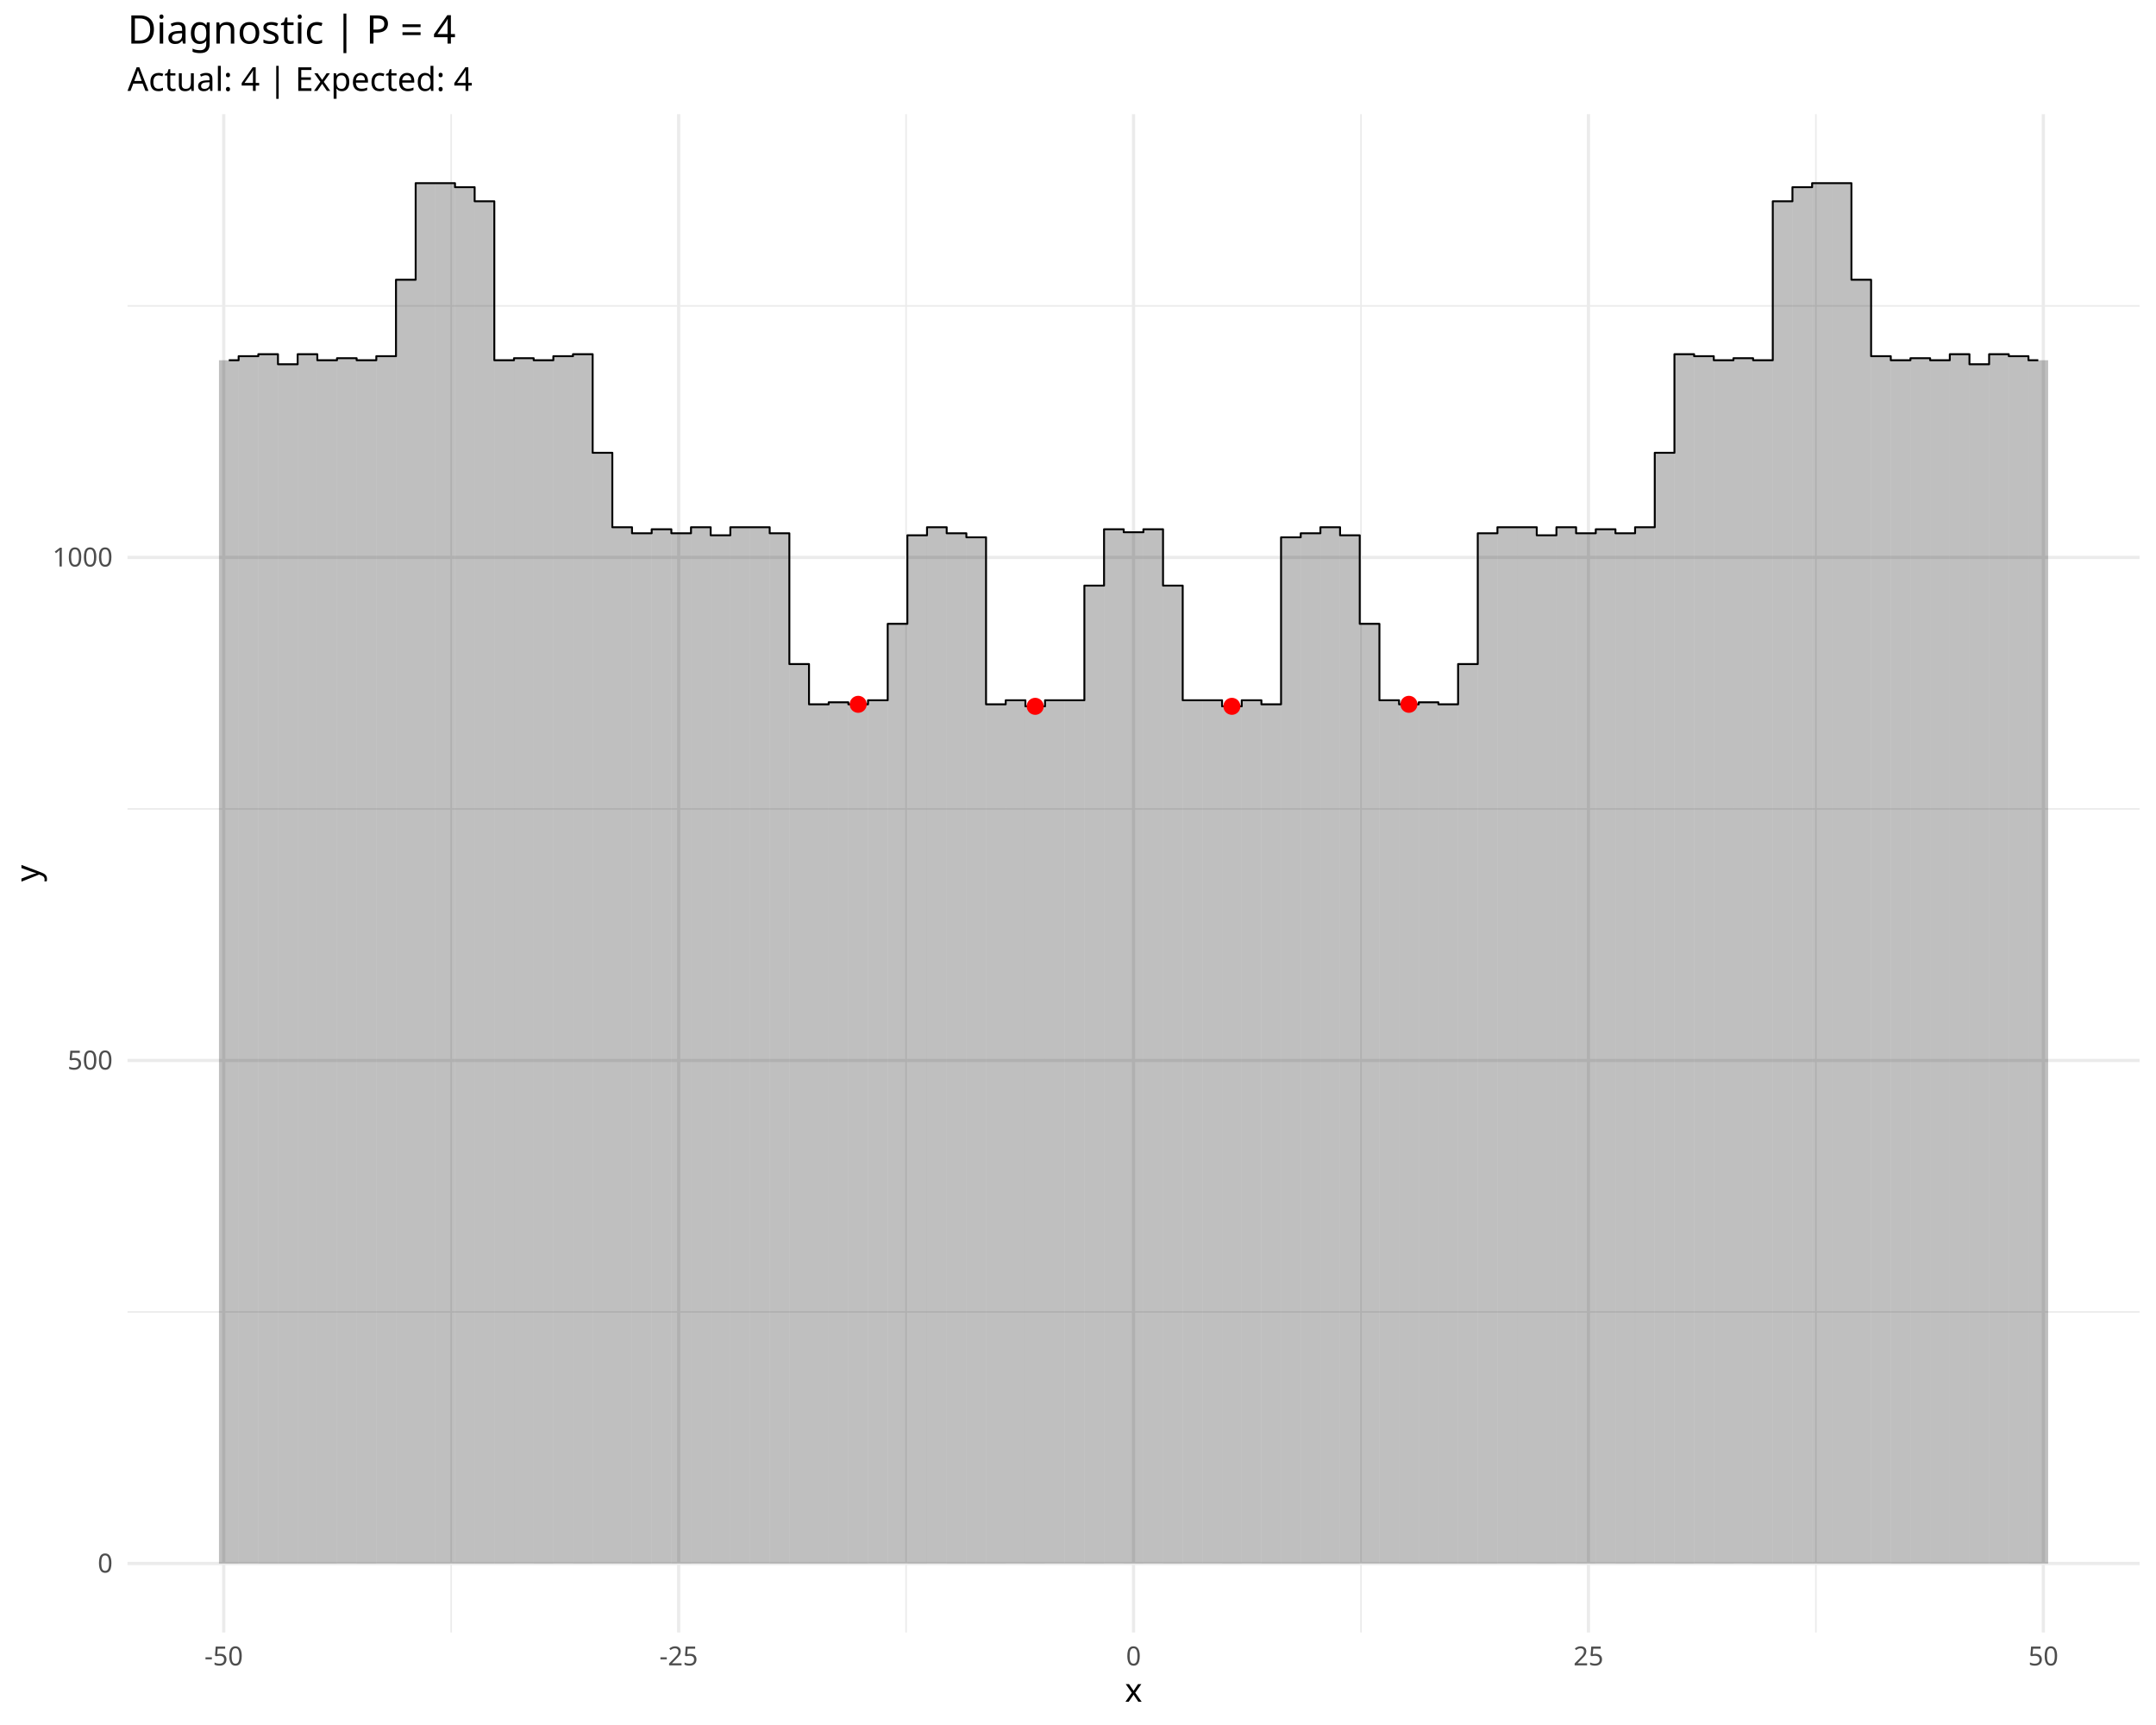
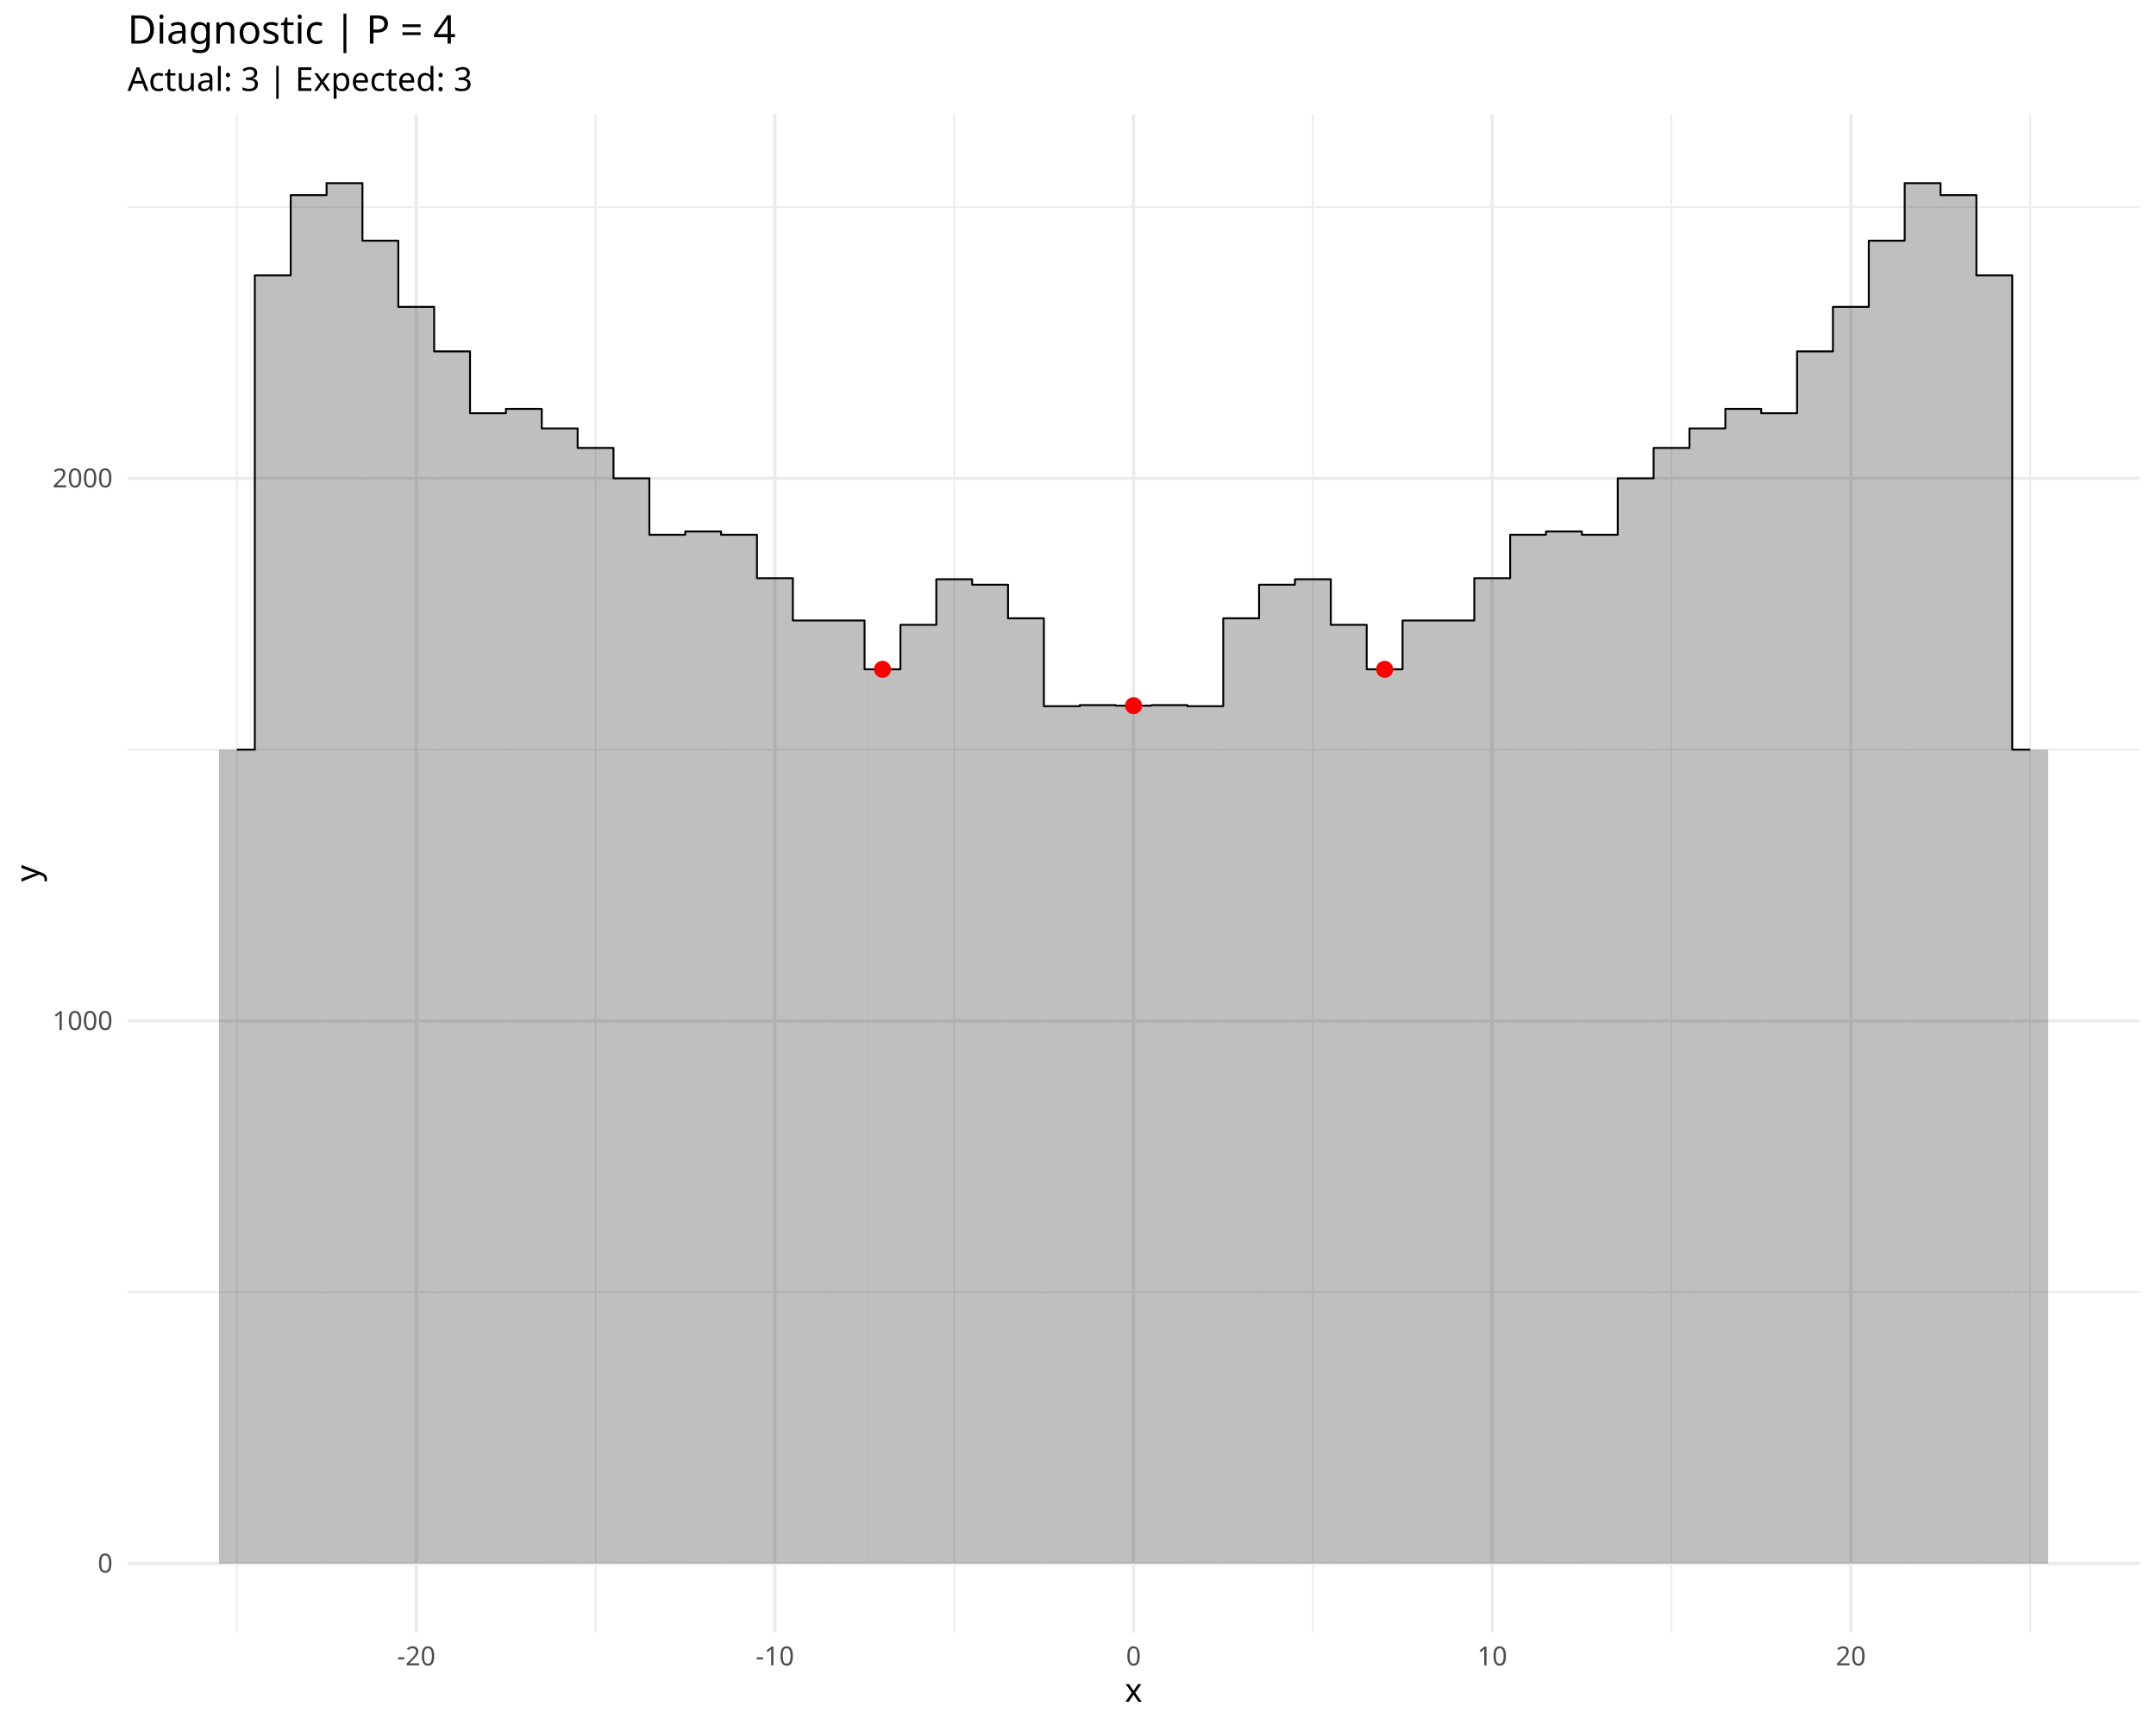
<svg xmlns="http://www.w3.org/2000/svg" class="svglite" data-engine-version="2.0" width="720.00pt" height="576.00pt" viewBox="0 0 720.00 576.00">
  <defs>
    <style type="text/css">
    .svglite line, .svglite polyline, .svglite polygon, .svglite path, .svglite rect, .svglite circle {
      fill: none;
      stroke: #000000;
      stroke-linecap: round;
      stroke-linejoin: round;
      stroke-miterlimit: 10.00;
    }
  </style>
  </defs>
  <rect width="100%" height="100%" style="stroke: none; fill: #FFFFFF;" />
  <defs>
    <clipPath id="cpMC4wMHw3MjAuMDB8MC4wMHw1NzYuMDA=">
      <rect x="0.00" y="0.00" width="720.00" height="576.00" />
    </clipPath>
  </defs>
  <g clip-path="url(#cpMC4wMHw3MjAuMDB8MC4wMHw1NzYuMDA=)">
    <rect x="0.00" y="0.00" width="720.00" height="576.00" style="stroke-width: 1.07; stroke: none; fill: #FFFFFF;" />
  </g>
  <defs>
    <clipPath id="cpNDIuNTh8NzE0LjUyfDM4LjEyfDU0NS4xMQ==">
      <rect x="42.58" y="38.12" width="671.94" height="507.00" />
    </clipPath>
  </defs>
  <g clip-path="url(#cpNDIuNTh8NzE0LjUyfDM4LjEyfDU0NS4xMQ==)">
-     <polyline points="42.58,438.08 714.52,438.08 " style="stroke-width: 0.53; stroke: #EBEBEB; stroke-linecap: butt;" />
-     <polyline points="42.58,270.11 714.52,270.11 " style="stroke-width: 0.53; stroke: #EBEBEB; stroke-linecap: butt;" />
-     <polyline points="42.58,102.15 714.52,102.15 " style="stroke-width: 0.53; stroke: #EBEBEB; stroke-linecap: butt;" />
-     <polyline points="150.68,545.11 150.68,38.12 " style="stroke-width: 0.53; stroke: #EBEBEB; stroke-linecap: butt;" />
-     <polyline points="302.59,545.11 302.59,38.12 " style="stroke-width: 0.53; stroke: #EBEBEB; stroke-linecap: butt;" />
-     <polyline points="454.51,545.11 454.51,38.12 " style="stroke-width: 0.53; stroke: #EBEBEB; stroke-linecap: butt;" />
-     <polyline points="606.42,545.11 606.42,38.12 " style="stroke-width: 0.53; stroke: #EBEBEB; stroke-linecap: butt;" />
+     <polyline points="42.58,431.48 714.52,431.48 " style="stroke-width: 0.53; stroke: #EBEBEB; stroke-linecap: butt;" />
+     <polyline points="42.58,250.31 714.52,250.31 " style="stroke-width: 0.53; stroke: #EBEBEB; stroke-linecap: butt;" />
+     <polyline points="42.58,69.13 714.52,69.13 " style="stroke-width: 0.53; stroke: #EBEBEB; stroke-linecap: butt;" />
+     <polyline points="79.11,545.11 79.11,38.12 " style="stroke-width: 0.53; stroke: #EBEBEB; stroke-linecap: butt;" />
+     <polyline points="198.89,545.11 198.89,38.12 " style="stroke-width: 0.53; stroke: #EBEBEB; stroke-linecap: butt;" />
+     <polyline points="318.66,545.11 318.66,38.12 " style="stroke-width: 0.53; stroke: #EBEBEB; stroke-linecap: butt;" />
+     <polyline points="438.44,545.11 438.44,38.12 " style="stroke-width: 0.53; stroke: #EBEBEB; stroke-linecap: butt;" />
+     <polyline points="558.21,545.11 558.21,38.12 " style="stroke-width: 0.53; stroke: #EBEBEB; stroke-linecap: butt;" />
+     <polyline points="677.99,545.11 677.99,38.12 " style="stroke-width: 0.53; stroke: #EBEBEB; stroke-linecap: butt;" />
    <polyline points="42.58,522.07 714.52,522.07 " style="stroke-width: 1.07; stroke: #EBEBEB; stroke-linecap: butt;" />
-     <polyline points="42.58,354.10 714.52,354.10 " style="stroke-width: 1.07; stroke: #EBEBEB; stroke-linecap: butt;" />
-     <polyline points="42.58,186.13 714.52,186.13 " style="stroke-width: 1.07; stroke: #EBEBEB; stroke-linecap: butt;" />
-     <polyline points="74.72,545.11 74.72,38.12 " style="stroke-width: 1.07; stroke: #EBEBEB; stroke-linecap: butt;" />
-     <polyline points="226.64,545.11 226.64,38.12 " style="stroke-width: 1.07; stroke: #EBEBEB; stroke-linecap: butt;" />
+     <polyline points="42.58,340.89 714.52,340.89 " style="stroke-width: 1.07; stroke: #EBEBEB; stroke-linecap: butt;" />
+     <polyline points="42.58,159.72 714.52,159.72 " style="stroke-width: 1.07; stroke: #EBEBEB; stroke-linecap: butt;" />
+     <polyline points="139.00,545.11 139.00,38.12 " style="stroke-width: 1.07; stroke: #EBEBEB; stroke-linecap: butt;" />
+     <polyline points="258.78,545.11 258.78,38.12 " style="stroke-width: 1.07; stroke: #EBEBEB; stroke-linecap: butt;" />
    <polyline points="378.55,545.11 378.55,38.12 " style="stroke-width: 1.07; stroke: #EBEBEB; stroke-linecap: butt;" />
-     <polyline points="530.47,545.11 530.47,38.12 " style="stroke-width: 1.07; stroke: #EBEBEB; stroke-linecap: butt;" />
-     <polyline points="682.38,545.11 682.38,38.12 " style="stroke-width: 1.07; stroke: #EBEBEB; stroke-linecap: butt;" />
-     <rect x="73.13" y="120.29" width="6.57" height="401.78" style="stroke-width: 1.07; stroke: none; stroke-linecap: butt; stroke-linejoin: miter; fill: #000000; fill-opacity: 0.25;" />
-     <rect x="79.69" y="118.94" width="6.57" height="403.12" style="stroke-width: 1.07; stroke: none; stroke-linecap: butt; stroke-linejoin: miter; fill: #000000; fill-opacity: 0.25;" />
-     <rect x="86.26" y="118.27" width="6.57" height="403.80" style="stroke-width: 1.07; stroke: none; stroke-linecap: butt; stroke-linejoin: miter; fill: #000000; fill-opacity: 0.25;" />
-     <rect x="92.83" y="121.63" width="6.57" height="400.44" style="stroke-width: 1.07; stroke: none; stroke-linecap: butt; stroke-linejoin: miter; fill: #000000; fill-opacity: 0.25;" />
-     <rect x="99.40" y="118.27" width="6.57" height="403.80" style="stroke-width: 1.07; stroke: none; stroke-linecap: butt; stroke-linejoin: miter; fill: #000000; fill-opacity: 0.25;" />
-     <rect x="105.97" y="120.29" width="6.57" height="401.78" style="stroke-width: 1.07; stroke: none; stroke-linecap: butt; stroke-linejoin: miter; fill: #000000; fill-opacity: 0.25;" />
-     <rect x="112.54" y="119.61" width="6.57" height="402.45" style="stroke-width: 1.07; stroke: none; stroke-linecap: butt; stroke-linejoin: miter; fill: #000000; fill-opacity: 0.25;" />
-     <rect x="119.10" y="120.29" width="6.57" height="401.78" style="stroke-width: 1.07; stroke: none; stroke-linecap: butt; stroke-linejoin: miter; fill: #000000; fill-opacity: 0.25;" />
-     <rect x="125.67" y="118.94" width="6.57" height="403.12" style="stroke-width: 1.07; stroke: none; stroke-linecap: butt; stroke-linejoin: miter; fill: #000000; fill-opacity: 0.25;" />
-     <rect x="132.24" y="93.41" width="6.57" height="428.66" style="stroke-width: 1.07; stroke: none; stroke-linecap: butt; stroke-linejoin: miter; fill: #000000; fill-opacity: 0.25;" />
-     <rect x="138.81" y="61.16" width="6.57" height="460.91" style="stroke-width: 1.07; stroke: none; stroke-linecap: butt; stroke-linejoin: miter; fill: #000000; fill-opacity: 0.25;" />
-     <rect x="145.38" y="61.16" width="6.57" height="460.91" style="stroke-width: 1.07; stroke: none; stroke-linecap: butt; stroke-linejoin: miter; fill: #000000; fill-opacity: 0.25;" />
-     <rect x="151.95" y="62.51" width="6.57" height="459.56" style="stroke-width: 1.07; stroke: none; stroke-linecap: butt; stroke-linejoin: miter; fill: #000000; fill-opacity: 0.25;" />
-     <rect x="158.51" y="67.21" width="6.57" height="454.86" style="stroke-width: 1.07; stroke: none; stroke-linecap: butt; stroke-linejoin: miter; fill: #000000; fill-opacity: 0.25;" />
-     <rect x="165.08" y="120.29" width="6.57" height="401.78" style="stroke-width: 1.07; stroke: none; stroke-linecap: butt; stroke-linejoin: miter; fill: #000000; fill-opacity: 0.25;" />
-     <rect x="171.65" y="119.61" width="6.57" height="402.45" style="stroke-width: 1.07; stroke: none; stroke-linecap: butt; stroke-linejoin: miter; fill: #000000; fill-opacity: 0.25;" />
-     <rect x="178.22" y="120.29" width="6.57" height="401.78" style="stroke-width: 1.07; stroke: none; stroke-linecap: butt; stroke-linejoin: miter; fill: #000000; fill-opacity: 0.25;" />
-     <rect x="184.79" y="118.94" width="6.57" height="403.12" style="stroke-width: 1.07; stroke: none; stroke-linecap: butt; stroke-linejoin: miter; fill: #000000; fill-opacity: 0.25;" />
-     <rect x="191.35" y="118.27" width="6.57" height="403.80" style="stroke-width: 1.07; stroke: none; stroke-linecap: butt; stroke-linejoin: miter; fill: #000000; fill-opacity: 0.25;" />
-     <rect x="197.92" y="151.19" width="6.57" height="370.87" style="stroke-width: 1.07; stroke: none; stroke-linecap: butt; stroke-linejoin: miter; fill: #000000; fill-opacity: 0.25;" />
-     <rect x="204.49" y="176.05" width="6.57" height="346.01" style="stroke-width: 1.07; stroke: none; stroke-linecap: butt; stroke-linejoin: miter; fill: #000000; fill-opacity: 0.25;" />
-     <rect x="211.06" y="178.07" width="6.57" height="344.00" style="stroke-width: 1.07; stroke: none; stroke-linecap: butt; stroke-linejoin: miter; fill: #000000; fill-opacity: 0.25;" />
-     <rect x="217.63" y="176.72" width="6.57" height="345.34" style="stroke-width: 1.07; stroke: none; stroke-linecap: butt; stroke-linejoin: miter; fill: #000000; fill-opacity: 0.25;" />
-     <rect x="224.20" y="178.07" width="6.57" height="344.00" style="stroke-width: 1.07; stroke: none; stroke-linecap: butt; stroke-linejoin: miter; fill: #000000; fill-opacity: 0.25;" />
-     <rect x="230.76" y="176.05" width="6.57" height="346.01" style="stroke-width: 1.07; stroke: none; stroke-linecap: butt; stroke-linejoin: miter; fill: #000000; fill-opacity: 0.25;" />
-     <rect x="237.33" y="178.74" width="6.57" height="343.33" style="stroke-width: 1.07; stroke: none; stroke-linecap: butt; stroke-linejoin: miter; fill: #000000; fill-opacity: 0.25;" />
-     <rect x="243.90" y="176.05" width="6.57" height="346.01" style="stroke-width: 1.07; stroke: none; stroke-linecap: butt; stroke-linejoin: miter; fill: #000000; fill-opacity: 0.25;" />
-     <rect x="250.47" y="176.05" width="6.57" height="346.01" style="stroke-width: 1.07; stroke: none; stroke-linecap: butt; stroke-linejoin: miter; fill: #000000; fill-opacity: 0.25;" />
-     <rect x="257.04" y="178.07" width="6.57" height="344.00" style="stroke-width: 1.07; stroke: none; stroke-linecap: butt; stroke-linejoin: miter; fill: #000000; fill-opacity: 0.25;" />
-     <rect x="263.61" y="221.74" width="6.57" height="300.33" style="stroke-width: 1.07; stroke: none; stroke-linecap: butt; stroke-linejoin: miter; fill: #000000; fill-opacity: 0.25;" />
-     <rect x="270.17" y="235.18" width="6.57" height="286.89" style="stroke-width: 1.07; stroke: none; stroke-linecap: butt; stroke-linejoin: miter; fill: #000000; fill-opacity: 0.25;" />
-     <rect x="276.74" y="234.51" width="6.57" height="287.56" style="stroke-width: 1.07; stroke: none; stroke-linecap: butt; stroke-linejoin: miter; fill: #000000; fill-opacity: 0.25;" />
-     <rect x="283.31" y="235.18" width="6.57" height="286.89" style="stroke-width: 1.07; stroke: none; stroke-linecap: butt; stroke-linejoin: miter; fill: #000000; fill-opacity: 0.25;" />
-     <rect x="289.88" y="233.83" width="6.57" height="288.23" style="stroke-width: 1.07; stroke: none; stroke-linecap: butt; stroke-linejoin: miter; fill: #000000; fill-opacity: 0.25;" />
-     <rect x="296.45" y="208.30" width="6.57" height="313.76" style="stroke-width: 1.07; stroke: none; stroke-linecap: butt; stroke-linejoin: miter; fill: #000000; fill-opacity: 0.25;" />
-     <rect x="303.02" y="178.74" width="6.57" height="343.33" style="stroke-width: 1.07; stroke: none; stroke-linecap: butt; stroke-linejoin: miter; fill: #000000; fill-opacity: 0.25;" />
-     <rect x="309.58" y="176.05" width="6.57" height="346.01" style="stroke-width: 1.07; stroke: none; stroke-linecap: butt; stroke-linejoin: miter; fill: #000000; fill-opacity: 0.25;" />
-     <rect x="316.15" y="178.07" width="6.57" height="344.00" style="stroke-width: 1.07; stroke: none; stroke-linecap: butt; stroke-linejoin: miter; fill: #000000; fill-opacity: 0.25;" />
-     <rect x="322.72" y="179.41" width="6.57" height="342.66" style="stroke-width: 1.07; stroke: none; stroke-linecap: butt; stroke-linejoin: miter; fill: #000000; fill-opacity: 0.25;" />
-     <rect x="329.29" y="235.18" width="6.57" height="286.89" style="stroke-width: 1.07; stroke: none; stroke-linecap: butt; stroke-linejoin: miter; fill: #000000; fill-opacity: 0.25;" />
-     <rect x="335.86" y="233.83" width="6.57" height="288.23" style="stroke-width: 1.07; stroke: none; stroke-linecap: butt; stroke-linejoin: miter; fill: #000000; fill-opacity: 0.25;" />
-     <rect x="342.43" y="235.85" width="6.57" height="286.22" style="stroke-width: 1.07; stroke: none; stroke-linecap: butt; stroke-linejoin: miter; fill: #000000; fill-opacity: 0.25;" />
-     <rect x="348.99" y="233.83" width="6.57" height="288.23" style="stroke-width: 1.07; stroke: none; stroke-linecap: butt; stroke-linejoin: miter; fill: #000000; fill-opacity: 0.25;" />
-     <rect x="355.56" y="233.83" width="6.57" height="288.23" style="stroke-width: 1.07; stroke: none; stroke-linecap: butt; stroke-linejoin: miter; fill: #000000; fill-opacity: 0.25;" />
-     <rect x="362.13" y="195.54" width="6.57" height="326.53" style="stroke-width: 1.07; stroke: none; stroke-linecap: butt; stroke-linejoin: miter; fill: #000000; fill-opacity: 0.25;" />
-     <rect x="368.70" y="176.72" width="6.57" height="345.34" style="stroke-width: 1.07; stroke: none; stroke-linecap: butt; stroke-linejoin: miter; fill: #000000; fill-opacity: 0.25;" />
-     <rect x="375.27" y="177.73" width="6.57" height="344.34" style="stroke-width: 1.07; stroke: none; stroke-linecap: butt; stroke-linejoin: miter; fill: #000000; fill-opacity: 0.25;" />
-     <rect x="381.84" y="176.72" width="6.57" height="345.34" style="stroke-width: 1.07; stroke: none; stroke-linecap: butt; stroke-linejoin: miter; fill: #000000; fill-opacity: 0.25;" />
-     <rect x="388.40" y="195.54" width="6.57" height="326.53" style="stroke-width: 1.07; stroke: none; stroke-linecap: butt; stroke-linejoin: miter; fill: #000000; fill-opacity: 0.25;" />
-     <rect x="394.97" y="233.83" width="6.57" height="288.23" style="stroke-width: 1.07; stroke: none; stroke-linecap: butt; stroke-linejoin: miter; fill: #000000; fill-opacity: 0.25;" />
-     <rect x="401.54" y="233.83" width="6.57" height="288.23" style="stroke-width: 1.07; stroke: none; stroke-linecap: butt; stroke-linejoin: miter; fill: #000000; fill-opacity: 0.25;" />
-     <rect x="408.11" y="235.85" width="6.57" height="286.22" style="stroke-width: 1.07; stroke: none; stroke-linecap: butt; stroke-linejoin: miter; fill: #000000; fill-opacity: 0.25;" />
-     <rect x="414.68" y="233.83" width="6.57" height="288.23" style="stroke-width: 1.07; stroke: none; stroke-linecap: butt; stroke-linejoin: miter; fill: #000000; fill-opacity: 0.25;" />
-     <rect x="421.25" y="235.18" width="6.57" height="286.89" style="stroke-width: 1.07; stroke: none; stroke-linecap: butt; stroke-linejoin: miter; fill: #000000; fill-opacity: 0.25;" />
-     <rect x="427.81" y="179.41" width="6.57" height="342.66" style="stroke-width: 1.07; stroke: none; stroke-linecap: butt; stroke-linejoin: miter; fill: #000000; fill-opacity: 0.25;" />
-     <rect x="434.38" y="178.07" width="6.57" height="344.00" style="stroke-width: 1.07; stroke: none; stroke-linecap: butt; stroke-linejoin: miter; fill: #000000; fill-opacity: 0.25;" />
-     <rect x="440.95" y="176.05" width="6.57" height="346.01" style="stroke-width: 1.07; stroke: none; stroke-linecap: butt; stroke-linejoin: miter; fill: #000000; fill-opacity: 0.25;" />
-     <rect x="447.52" y="178.74" width="6.57" height="343.33" style="stroke-width: 1.07; stroke: none; stroke-linecap: butt; stroke-linejoin: miter; fill: #000000; fill-opacity: 0.25;" />
-     <rect x="454.09" y="208.30" width="6.57" height="313.76" style="stroke-width: 1.07; stroke: none; stroke-linecap: butt; stroke-linejoin: miter; fill: #000000; fill-opacity: 0.25;" />
-     <rect x="460.66" y="233.83" width="6.57" height="288.23" style="stroke-width: 1.07; stroke: none; stroke-linecap: butt; stroke-linejoin: miter; fill: #000000; fill-opacity: 0.25;" />
-     <rect x="467.22" y="235.18" width="6.57" height="286.89" style="stroke-width: 1.07; stroke: none; stroke-linecap: butt; stroke-linejoin: miter; fill: #000000; fill-opacity: 0.25;" />
-     <rect x="473.79" y="234.51" width="6.57" height="287.56" style="stroke-width: 1.07; stroke: none; stroke-linecap: butt; stroke-linejoin: miter; fill: #000000; fill-opacity: 0.25;" />
-     <rect x="480.36" y="235.18" width="6.57" height="286.89" style="stroke-width: 1.07; stroke: none; stroke-linecap: butt; stroke-linejoin: miter; fill: #000000; fill-opacity: 0.25;" />
-     <rect x="486.93" y="221.74" width="6.57" height="300.33" style="stroke-width: 1.07; stroke: none; stroke-linecap: butt; stroke-linejoin: miter; fill: #000000; fill-opacity: 0.25;" />
-     <rect x="493.50" y="178.07" width="6.57" height="344.00" style="stroke-width: 1.07; stroke: none; stroke-linecap: butt; stroke-linejoin: miter; fill: #000000; fill-opacity: 0.25;" />
-     <rect x="500.07" y="176.05" width="6.57" height="346.01" style="stroke-width: 1.07; stroke: none; stroke-linecap: butt; stroke-linejoin: miter; fill: #000000; fill-opacity: 0.25;" />
-     <rect x="506.63" y="176.05" width="6.57" height="346.01" style="stroke-width: 1.07; stroke: none; stroke-linecap: butt; stroke-linejoin: miter; fill: #000000; fill-opacity: 0.25;" />
-     <rect x="513.20" y="178.74" width="6.57" height="343.33" style="stroke-width: 1.07; stroke: none; stroke-linecap: butt; stroke-linejoin: miter; fill: #000000; fill-opacity: 0.25;" />
-     <rect x="519.77" y="176.05" width="6.57" height="346.01" style="stroke-width: 1.07; stroke: none; stroke-linecap: butt; stroke-linejoin: miter; fill: #000000; fill-opacity: 0.25;" />
-     <rect x="526.34" y="178.07" width="6.57" height="344.00" style="stroke-width: 1.07; stroke: none; stroke-linecap: butt; stroke-linejoin: miter; fill: #000000; fill-opacity: 0.25;" />
-     <rect x="532.91" y="176.72" width="6.57" height="345.34" style="stroke-width: 1.07; stroke: none; stroke-linecap: butt; stroke-linejoin: miter; fill: #000000; fill-opacity: 0.25;" />
-     <rect x="539.48" y="178.07" width="6.57" height="344.00" style="stroke-width: 1.07; stroke: none; stroke-linecap: butt; stroke-linejoin: miter; fill: #000000; fill-opacity: 0.25;" />
-     <rect x="546.04" y="176.05" width="6.57" height="346.01" style="stroke-width: 1.07; stroke: none; stroke-linecap: butt; stroke-linejoin: miter; fill: #000000; fill-opacity: 0.25;" />
-     <rect x="552.61" y="151.19" width="6.57" height="370.87" style="stroke-width: 1.07; stroke: none; stroke-linecap: butt; stroke-linejoin: miter; fill: #000000; fill-opacity: 0.25;" />
-     <rect x="559.18" y="118.27" width="6.57" height="403.80" style="stroke-width: 1.07; stroke: none; stroke-linecap: butt; stroke-linejoin: miter; fill: #000000; fill-opacity: 0.25;" />
-     <rect x="565.75" y="118.94" width="6.57" height="403.12" style="stroke-width: 1.07; stroke: none; stroke-linecap: butt; stroke-linejoin: miter; fill: #000000; fill-opacity: 0.25;" />
-     <rect x="572.32" y="120.29" width="6.57" height="401.78" style="stroke-width: 1.07; stroke: none; stroke-linecap: butt; stroke-linejoin: miter; fill: #000000; fill-opacity: 0.25;" />
-     <rect x="578.89" y="119.61" width="6.57" height="402.45" style="stroke-width: 1.07; stroke: none; stroke-linecap: butt; stroke-linejoin: miter; fill: #000000; fill-opacity: 0.25;" />
-     <rect x="585.45" y="120.29" width="6.57" height="401.78" style="stroke-width: 1.07; stroke: none; stroke-linecap: butt; stroke-linejoin: miter; fill: #000000; fill-opacity: 0.25;" />
-     <rect x="592.02" y="67.21" width="6.57" height="454.86" style="stroke-width: 1.07; stroke: none; stroke-linecap: butt; stroke-linejoin: miter; fill: #000000; fill-opacity: 0.25;" />
-     <rect x="598.59" y="62.51" width="6.57" height="459.56" style="stroke-width: 1.07; stroke: none; stroke-linecap: butt; stroke-linejoin: miter; fill: #000000; fill-opacity: 0.25;" />
-     <rect x="605.16" y="61.16" width="6.57" height="460.91" style="stroke-width: 1.07; stroke: none; stroke-linecap: butt; stroke-linejoin: miter; fill: #000000; fill-opacity: 0.25;" />
-     <rect x="611.73" y="61.16" width="6.57" height="460.91" style="stroke-width: 1.07; stroke: none; stroke-linecap: butt; stroke-linejoin: miter; fill: #000000; fill-opacity: 0.25;" />
-     <rect x="618.29" y="93.41" width="6.57" height="428.66" style="stroke-width: 1.07; stroke: none; stroke-linecap: butt; stroke-linejoin: miter; fill: #000000; fill-opacity: 0.25;" />
-     <rect x="624.86" y="118.94" width="6.57" height="403.12" style="stroke-width: 1.07; stroke: none; stroke-linecap: butt; stroke-linejoin: miter; fill: #000000; fill-opacity: 0.25;" />
-     <rect x="631.43" y="120.29" width="6.57" height="401.78" style="stroke-width: 1.07; stroke: none; stroke-linecap: butt; stroke-linejoin: miter; fill: #000000; fill-opacity: 0.25;" />
-     <rect x="638.00" y="119.61" width="6.57" height="402.45" style="stroke-width: 1.07; stroke: none; stroke-linecap: butt; stroke-linejoin: miter; fill: #000000; fill-opacity: 0.25;" />
-     <rect x="644.57" y="120.29" width="6.57" height="401.78" style="stroke-width: 1.07; stroke: none; stroke-linecap: butt; stroke-linejoin: miter; fill: #000000; fill-opacity: 0.25;" />
-     <rect x="651.14" y="118.27" width="6.57" height="403.80" style="stroke-width: 1.07; stroke: none; stroke-linecap: butt; stroke-linejoin: miter; fill: #000000; fill-opacity: 0.25;" />
-     <rect x="657.70" y="121.63" width="6.57" height="400.44" style="stroke-width: 1.07; stroke: none; stroke-linecap: butt; stroke-linejoin: miter; fill: #000000; fill-opacity: 0.25;" />
-     <rect x="664.27" y="118.27" width="6.57" height="403.80" style="stroke-width: 1.07; stroke: none; stroke-linecap: butt; stroke-linejoin: miter; fill: #000000; fill-opacity: 0.25;" />
-     <rect x="670.84" y="118.94" width="6.57" height="403.12" style="stroke-width: 1.07; stroke: none; stroke-linecap: butt; stroke-linejoin: miter; fill: #000000; fill-opacity: 0.25;" />
-     <rect x="677.41" y="120.29" width="6.57" height="401.78" style="stroke-width: 1.07; stroke: none; stroke-linecap: butt; stroke-linejoin: miter; fill: #000000; fill-opacity: 0.25;" />
-     <polyline points="76.41,120.29 79.69,120.29 79.69,118.94 86.26,118.94 86.26,118.27 92.83,118.27 92.83,121.63 99.40,121.63 99.40,118.27 105.97,118.27 105.97,120.29 112.54,120.29 112.54,119.61 119.10,119.61 119.10,120.29 125.67,120.29 125.67,118.94 132.24,118.94 132.24,93.41 138.81,93.41 138.81,61.16 145.38,61.16 145.38,61.16 151.95,61.16 151.95,62.51 158.51,62.51 158.51,67.21 165.08,67.21 165.08,120.29 171.65,120.29 171.65,119.61 178.22,119.61 178.22,120.29 184.79,120.29 184.79,118.94 191.35,118.94 191.35,118.27 197.92,118.27 197.92,151.19 204.49,151.19 204.49,176.05 211.06,176.05 211.06,178.07 217.63,178.07 217.63,176.72 224.20,176.72 224.20,178.07 230.76,178.07 230.76,176.05 237.33,176.05 237.33,178.74 243.90,178.74 243.90,176.05 250.47,176.05 250.47,176.05 257.04,176.05 257.04,178.07 263.61,178.07 263.61,221.74 270.17,221.74 270.17,235.18 276.74,235.18 276.74,234.51 283.31,234.51 283.31,235.18 289.88,235.18 289.88,233.83 296.45,233.83 296.45,208.30 303.02,208.30 303.02,178.74 309.58,178.74 309.58,176.05 316.15,176.05 316.15,178.07 322.72,178.07 322.72,179.41 329.29,179.41 329.29,235.18 335.86,235.18 335.86,233.83 342.43,233.83 342.43,235.85 348.99,235.85 348.99,233.83 355.56,233.83 355.56,233.83 362.13,233.83 362.13,195.54 368.70,195.54 368.70,176.72 375.27,176.72 375.27,177.73 381.84,177.73 381.84,176.72 388.40,176.72 388.40,195.54 394.97,195.54 394.97,233.83 401.54,233.83 401.54,233.83 408.11,233.83 408.11,235.85 414.68,235.85 414.68,233.83 421.25,233.83 421.25,235.18 427.81,235.18 427.81,179.41 434.38,179.41 434.38,178.07 440.95,178.07 440.95,176.05 447.52,176.05 447.52,178.74 454.09,178.74 454.09,208.30 460.66,208.30 460.66,233.83 467.22,233.83 467.22,235.18 473.79,235.18 473.79,234.51 480.36,234.51 480.36,235.18 486.93,235.18 486.93,221.74 493.50,221.74 493.50,178.07 500.07,178.07 500.07,176.05 506.63,176.05 506.63,176.05 513.20,176.05 513.20,178.74 519.77,178.74 519.77,176.05 526.34,176.05 526.34,178.07 532.91,178.07 532.91,176.72 539.48,176.72 539.48,178.07 546.04,178.07 546.04,176.05 552.61,176.05 552.61,151.19 559.18,151.19 559.18,118.27 565.75,118.27 565.75,118.94 572.32,118.94 572.32,120.29 578.89,120.29 578.89,119.61 585.45,119.61 585.45,120.29 592.02,120.29 592.02,67.21 598.59,67.21 598.59,62.51 605.16,62.51 605.16,61.16 611.73,61.16 611.73,61.16 618.29,61.16 618.29,93.41 624.86,93.41 624.86,118.94 631.43,118.94 631.43,120.29 638.00,120.29 638.00,119.61 644.57,119.61 644.57,120.29 651.14,120.29 651.14,118.27 657.70,118.27 657.70,121.63 664.27,121.63 664.27,118.27 670.84,118.27 670.84,118.94 677.41,118.94 677.41,120.29 680.69,120.29 " style="stroke-width: 0.64; stroke-linecap: butt;" />
-     <circle cx="286.60" cy="235.18" r="2.49" style="stroke-width: 0.71; stroke: #FF0000; fill: #FF0000;" />
-     <circle cx="345.71" cy="235.85" r="2.49" style="stroke-width: 0.71; stroke: #FF0000; fill: #FF0000;" />
-     <circle cx="411.39" cy="235.85" r="2.49" style="stroke-width: 0.71; stroke: #FF0000; fill: #FF0000;" />
-     <circle cx="470.51" cy="235.18" r="2.49" style="stroke-width: 0.71; stroke: #FF0000; fill: #FF0000;" />
+     <polyline points="498.33,545.11 498.33,38.12 " style="stroke-width: 1.07; stroke: #EBEBEB; stroke-linecap: butt;" />
+     <polyline points="618.10,545.11 618.10,38.12 " style="stroke-width: 1.07; stroke: #EBEBEB; stroke-linecap: butt;" />
+     <rect x="73.13" y="250.31" width="11.98" height="271.76" style="stroke-width: 1.07; stroke: none; stroke-linecap: butt; stroke-linejoin: miter; fill: #000000; fill-opacity: 0.25;" />
+     <rect x="85.10" y="91.96" width="11.98" height="430.11" style="stroke-width: 1.07; stroke: none; stroke-linecap: butt; stroke-linejoin: miter; fill: #000000; fill-opacity: 0.25;" />
+     <rect x="97.08" y="65.15" width="11.98" height="456.92" style="stroke-width: 1.07; stroke: none; stroke-linecap: butt; stroke-linejoin: miter; fill: #000000; fill-opacity: 0.25;" />
+     <rect x="109.06" y="61.16" width="11.98" height="460.91" style="stroke-width: 1.07; stroke: none; stroke-linecap: butt; stroke-linejoin: miter; fill: #000000; fill-opacity: 0.25;" />
+     <rect x="121.04" y="80.37" width="11.98" height="441.70" style="stroke-width: 1.07; stroke: none; stroke-linecap: butt; stroke-linejoin: miter; fill: #000000; fill-opacity: 0.25;" />
+     <rect x="133.01" y="102.47" width="11.98" height="419.60" style="stroke-width: 1.07; stroke: none; stroke-linecap: butt; stroke-linejoin: miter; fill: #000000; fill-opacity: 0.25;" />
+     <rect x="144.99" y="117.33" width="11.98" height="404.74" style="stroke-width: 1.07; stroke: none; stroke-linecap: butt; stroke-linejoin: miter; fill: #000000; fill-opacity: 0.25;" />
+     <rect x="156.97" y="137.98" width="11.98" height="384.09" style="stroke-width: 1.07; stroke: none; stroke-linecap: butt; stroke-linejoin: miter; fill: #000000; fill-opacity: 0.25;" />
+     <rect x="168.95" y="136.53" width="11.98" height="385.54" style="stroke-width: 1.07; stroke: none; stroke-linecap: butt; stroke-linejoin: miter; fill: #000000; fill-opacity: 0.25;" />
+     <rect x="180.92" y="143.05" width="11.98" height="379.01" style="stroke-width: 1.07; stroke: none; stroke-linecap: butt; stroke-linejoin: miter; fill: #000000; fill-opacity: 0.25;" />
+     <rect x="192.90" y="149.57" width="11.98" height="372.49" style="stroke-width: 1.07; stroke: none; stroke-linecap: butt; stroke-linejoin: miter; fill: #000000; fill-opacity: 0.25;" />
+     <rect x="204.88" y="159.72" width="11.98" height="362.35" style="stroke-width: 1.07; stroke: none; stroke-linecap: butt; stroke-linejoin: miter; fill: #000000; fill-opacity: 0.25;" />
+     <rect x="216.86" y="178.56" width="11.98" height="343.50" style="stroke-width: 1.07; stroke: none; stroke-linecap: butt; stroke-linejoin: miter; fill: #000000; fill-opacity: 0.25;" />
+     <rect x="228.83" y="177.48" width="11.98" height="344.59" style="stroke-width: 1.07; stroke: none; stroke-linecap: butt; stroke-linejoin: miter; fill: #000000; fill-opacity: 0.25;" />
+     <rect x="240.81" y="178.56" width="11.98" height="343.50" style="stroke-width: 1.07; stroke: none; stroke-linecap: butt; stroke-linejoin: miter; fill: #000000; fill-opacity: 0.25;" />
+     <rect x="252.79" y="193.06" width="11.98" height="329.01" style="stroke-width: 1.07; stroke: none; stroke-linecap: butt; stroke-linejoin: miter; fill: #000000; fill-opacity: 0.25;" />
+     <rect x="264.77" y="207.19" width="11.98" height="314.88" style="stroke-width: 1.07; stroke: none; stroke-linecap: butt; stroke-linejoin: miter; fill: #000000; fill-opacity: 0.25;" />
+     <rect x="276.74" y="207.19" width="11.98" height="314.88" style="stroke-width: 1.07; stroke: none; stroke-linecap: butt; stroke-linejoin: miter; fill: #000000; fill-opacity: 0.25;" />
+     <rect x="288.72" y="223.49" width="11.98" height="298.57" style="stroke-width: 1.07; stroke: none; stroke-linecap: butt; stroke-linejoin: miter; fill: #000000; fill-opacity: 0.25;" />
+     <rect x="300.70" y="208.64" width="11.98" height="313.43" style="stroke-width: 1.07; stroke: none; stroke-linecap: butt; stroke-linejoin: miter; fill: #000000; fill-opacity: 0.25;" />
+     <rect x="312.68" y="193.42" width="11.98" height="328.65" style="stroke-width: 1.07; stroke: none; stroke-linecap: butt; stroke-linejoin: miter; fill: #000000; fill-opacity: 0.25;" />
+     <rect x="324.65" y="195.23" width="11.98" height="326.84" style="stroke-width: 1.07; stroke: none; stroke-linecap: butt; stroke-linejoin: miter; fill: #000000; fill-opacity: 0.25;" />
+     <rect x="336.63" y="206.46" width="11.98" height="315.60" style="stroke-width: 1.07; stroke: none; stroke-linecap: butt; stroke-linejoin: miter; fill: #000000; fill-opacity: 0.25;" />
+     <rect x="348.61" y="235.81" width="11.98" height="286.25" style="stroke-width: 1.07; stroke: none; stroke-linecap: butt; stroke-linejoin: miter; fill: #000000; fill-opacity: 0.25;" />
+     <rect x="360.59" y="235.45" width="11.98" height="286.62" style="stroke-width: 1.07; stroke: none; stroke-linecap: butt; stroke-linejoin: miter; fill: #000000; fill-opacity: 0.25;" />
+     <rect x="372.56" y="235.63" width="11.98" height="286.44" style="stroke-width: 1.07; stroke: none; stroke-linecap: butt; stroke-linejoin: miter; fill: #000000; fill-opacity: 0.25;" />
+     <rect x="384.54" y="235.45" width="11.98" height="286.62" style="stroke-width: 1.07; stroke: none; stroke-linecap: butt; stroke-linejoin: miter; fill: #000000; fill-opacity: 0.25;" />
+     <rect x="396.52" y="235.81" width="11.98" height="286.25" style="stroke-width: 1.07; stroke: none; stroke-linecap: butt; stroke-linejoin: miter; fill: #000000; fill-opacity: 0.25;" />
+     <rect x="408.50" y="206.46" width="11.98" height="315.60" style="stroke-width: 1.07; stroke: none; stroke-linecap: butt; stroke-linejoin: miter; fill: #000000; fill-opacity: 0.25;" />
+     <rect x="420.47" y="195.23" width="11.98" height="326.84" style="stroke-width: 1.07; stroke: none; stroke-linecap: butt; stroke-linejoin: miter; fill: #000000; fill-opacity: 0.25;" />
+     <rect x="432.45" y="193.42" width="11.98" height="328.65" style="stroke-width: 1.07; stroke: none; stroke-linecap: butt; stroke-linejoin: miter; fill: #000000; fill-opacity: 0.25;" />
+     <rect x="444.43" y="208.64" width="11.98" height="313.43" style="stroke-width: 1.07; stroke: none; stroke-linecap: butt; stroke-linejoin: miter; fill: #000000; fill-opacity: 0.25;" />
+     <rect x="456.41" y="223.49" width="11.98" height="298.57" style="stroke-width: 1.07; stroke: none; stroke-linecap: butt; stroke-linejoin: miter; fill: #000000; fill-opacity: 0.25;" />
+     <rect x="468.38" y="207.19" width="11.98" height="314.88" style="stroke-width: 1.07; stroke: none; stroke-linecap: butt; stroke-linejoin: miter; fill: #000000; fill-opacity: 0.25;" />
+     <rect x="480.36" y="207.19" width="11.98" height="314.88" style="stroke-width: 1.07; stroke: none; stroke-linecap: butt; stroke-linejoin: miter; fill: #000000; fill-opacity: 0.25;" />
+     <rect x="492.34" y="193.06" width="11.98" height="329.01" style="stroke-width: 1.07; stroke: none; stroke-linecap: butt; stroke-linejoin: miter; fill: #000000; fill-opacity: 0.25;" />
+     <rect x="504.32" y="178.56" width="11.98" height="343.50" style="stroke-width: 1.07; stroke: none; stroke-linecap: butt; stroke-linejoin: miter; fill: #000000; fill-opacity: 0.25;" />
+     <rect x="516.29" y="177.48" width="11.98" height="344.59" style="stroke-width: 1.07; stroke: none; stroke-linecap: butt; stroke-linejoin: miter; fill: #000000; fill-opacity: 0.25;" />
+     <rect x="528.27" y="178.56" width="11.98" height="343.50" style="stroke-width: 1.07; stroke: none; stroke-linecap: butt; stroke-linejoin: miter; fill: #000000; fill-opacity: 0.25;" />
+     <rect x="540.25" y="159.72" width="11.98" height="362.35" style="stroke-width: 1.07; stroke: none; stroke-linecap: butt; stroke-linejoin: miter; fill: #000000; fill-opacity: 0.25;" />
+     <rect x="552.23" y="149.57" width="11.98" height="372.49" style="stroke-width: 1.07; stroke: none; stroke-linecap: butt; stroke-linejoin: miter; fill: #000000; fill-opacity: 0.25;" />
+     <rect x="564.20" y="143.05" width="11.98" height="379.01" style="stroke-width: 1.07; stroke: none; stroke-linecap: butt; stroke-linejoin: miter; fill: #000000; fill-opacity: 0.25;" />
+     <rect x="576.18" y="136.53" width="11.98" height="385.54" style="stroke-width: 1.07; stroke: none; stroke-linecap: butt; stroke-linejoin: miter; fill: #000000; fill-opacity: 0.25;" />
+     <rect x="588.16" y="137.98" width="11.98" height="384.09" style="stroke-width: 1.07; stroke: none; stroke-linecap: butt; stroke-linejoin: miter; fill: #000000; fill-opacity: 0.25;" />
+     <rect x="600.14" y="117.33" width="11.98" height="404.74" style="stroke-width: 1.07; stroke: none; stroke-linecap: butt; stroke-linejoin: miter; fill: #000000; fill-opacity: 0.25;" />
+     <rect x="612.11" y="102.47" width="11.98" height="419.60" style="stroke-width: 1.07; stroke: none; stroke-linecap: butt; stroke-linejoin: miter; fill: #000000; fill-opacity: 0.25;" />
+     <rect x="624.09" y="80.37" width="11.98" height="441.70" style="stroke-width: 1.07; stroke: none; stroke-linecap: butt; stroke-linejoin: miter; fill: #000000; fill-opacity: 0.25;" />
+     <rect x="636.07" y="61.16" width="11.98" height="460.91" style="stroke-width: 1.07; stroke: none; stroke-linecap: butt; stroke-linejoin: miter; fill: #000000; fill-opacity: 0.25;" />
+     <rect x="648.05" y="65.15" width="11.98" height="456.92" style="stroke-width: 1.07; stroke: none; stroke-linecap: butt; stroke-linejoin: miter; fill: #000000; fill-opacity: 0.25;" />
+     <rect x="660.02" y="91.96" width="11.98" height="430.11" style="stroke-width: 1.07; stroke: none; stroke-linecap: butt; stroke-linejoin: miter; fill: #000000; fill-opacity: 0.25;" />
+     <rect x="672.00" y="250.31" width="11.98" height="271.76" style="stroke-width: 1.07; stroke: none; stroke-linecap: butt; stroke-linejoin: miter; fill: #000000; fill-opacity: 0.25;" />
+     <polyline points="79.11,250.31 85.10,250.31 85.10,91.96 97.08,91.96 97.08,65.15 109.06,65.15 109.06,61.16 121.04,61.16 121.04,80.37 133.01,80.37 133.01,102.47 144.99,102.47 144.99,117.33 156.97,117.33 156.97,137.98 168.95,137.98 168.95,136.53 180.92,136.53 180.92,143.05 192.90,143.05 192.90,149.57 204.88,149.57 204.88,159.72 216.86,159.72 216.86,178.56 228.83,178.56 228.83,177.48 240.81,177.48 240.81,178.56 252.79,178.56 252.79,193.06 264.77,193.06 264.77,207.19 276.74,207.19 276.74,207.19 288.72,207.19 288.72,223.49 300.70,223.49 300.70,208.64 312.68,208.64 312.68,193.42 324.65,193.42 324.65,195.23 336.63,195.23 336.63,206.46 348.61,206.46 348.61,235.81 360.59,235.81 360.59,235.45 372.56,235.45 372.56,235.63 384.54,235.63 384.54,235.45 396.52,235.45 396.52,235.81 408.50,235.81 408.50,206.46 420.47,206.46 420.47,195.23 432.45,195.23 432.45,193.42 444.43,193.42 444.43,208.64 456.41,208.64 456.41,223.49 468.38,223.49 468.38,207.19 480.36,207.19 480.36,207.19 492.34,207.19 492.34,193.06 504.32,193.06 504.32,178.56 516.29,178.56 516.29,177.48 528.27,177.48 528.27,178.56 540.25,178.56 540.25,159.72 552.23,159.72 552.23,149.57 564.20,149.57 564.20,143.05 576.18,143.05 576.18,136.53 588.16,136.53 588.16,137.98 600.14,137.98 600.14,117.33 612.11,117.33 612.11,102.47 624.09,102.47 624.09,80.37 636.07,80.37 636.07,61.16 648.05,61.16 648.05,65.15 660.02,65.15 660.02,91.96 672.00,91.96 672.00,250.31 677.99,250.31 " style="stroke-width: 0.64; stroke-linecap: butt;" />
+     <circle cx="294.71" cy="223.49" r="2.49" style="stroke-width: 0.71; stroke: #FF0000; fill: #FF0000;" />
+     <circle cx="378.55" cy="235.63" r="2.49" style="stroke-width: 0.71; stroke: #FF0000; fill: #FF0000;" />
+     <circle cx="462.39" cy="223.49" r="2.49" style="stroke-width: 0.71; stroke: #FF0000; fill: #FF0000;" />
  </g>
  <g clip-path="url(#cpMC4wMHw3MjAuMDB8MC4wMHw1NzYuMDA=)">
    <text x="37.65" y="525.10" text-anchor="end" style="font-size: 8.80px; fill: #4D4D4D; font-family: sans;" textLength="4.89px" lengthAdjust="spacingAndGlyphs">0</text>
-     <text x="37.65" y="357.13" text-anchor="end" style="font-size: 8.80px; fill: #4D4D4D; font-family: sans;" textLength="14.68px" lengthAdjust="spacingAndGlyphs">500</text>
-     <text x="37.65" y="189.16" text-anchor="end" style="font-size: 8.80px; fill: #4D4D4D; font-family: sans;" textLength="19.58px" lengthAdjust="spacingAndGlyphs">1000</text>
-     <text x="74.72" y="556.10" text-anchor="middle" style="font-size: 8.80px; fill: #4D4D4D; font-family: sans;" textLength="12.72px" lengthAdjust="spacingAndGlyphs">-50</text>
-     <text x="226.64" y="556.10" text-anchor="middle" style="font-size: 8.80px; fill: #4D4D4D; font-family: sans;" textLength="12.72px" lengthAdjust="spacingAndGlyphs">-25</text>
+     <text x="37.65" y="343.92" text-anchor="end" style="font-size: 8.80px; fill: #4D4D4D; font-family: sans;" textLength="19.58px" lengthAdjust="spacingAndGlyphs">1000</text>
+     <text x="37.65" y="162.75" text-anchor="end" style="font-size: 8.80px; fill: #4D4D4D; font-family: sans;" textLength="19.58px" lengthAdjust="spacingAndGlyphs">2000</text>
+     <text x="139.00" y="556.10" text-anchor="middle" style="font-size: 8.80px; fill: #4D4D4D; font-family: sans;" textLength="12.72px" lengthAdjust="spacingAndGlyphs">-20</text>
+     <text x="258.78" y="556.10" text-anchor="middle" style="font-size: 8.80px; fill: #4D4D4D; font-family: sans;" textLength="12.72px" lengthAdjust="spacingAndGlyphs">-10</text>
    <text x="378.55" y="556.10" text-anchor="middle" style="font-size: 8.80px; fill: #4D4D4D; font-family: sans;" textLength="4.89px" lengthAdjust="spacingAndGlyphs">0</text>
-     <text x="530.47" y="556.10" text-anchor="middle" style="font-size: 8.80px; fill: #4D4D4D; font-family: sans;" textLength="9.79px" lengthAdjust="spacingAndGlyphs">25</text>
-     <text x="682.38" y="556.10" text-anchor="middle" style="font-size: 8.80px; fill: #4D4D4D; font-family: sans;" textLength="9.79px" lengthAdjust="spacingAndGlyphs">50</text>
+     <text x="498.33" y="556.10" text-anchor="middle" style="font-size: 8.80px; fill: #4D4D4D; font-family: sans;" textLength="9.79px" lengthAdjust="spacingAndGlyphs">10</text>
+     <text x="618.10" y="556.10" text-anchor="middle" style="font-size: 8.80px; fill: #4D4D4D; font-family: sans;" textLength="9.79px" lengthAdjust="spacingAndGlyphs">20</text>
    <text x="378.55" y="568.24" text-anchor="middle" style="font-size: 11.00px; font-family: sans;" textLength="5.50px" lengthAdjust="spacingAndGlyphs">x</text>
    <text transform="translate(13.05,291.61) rotate(-90)" text-anchor="middle" style="font-size: 11.00px; font-family: sans;" textLength="5.50px" lengthAdjust="spacingAndGlyphs">y</text>
-     <text x="42.58" y="30.35" style="font-size: 11.00px; font-family: sans;" textLength="109.88px" lengthAdjust="spacingAndGlyphs">Actual: 4 | Expected: 4</text>
+     <text x="42.58" y="30.35" style="font-size: 11.00px; font-family: sans;" textLength="109.88px" lengthAdjust="spacingAndGlyphs">Actual: 3 | Expected: 3</text>
    <text x="42.58" y="14.56" style="font-size: 13.20px; font-family: sans;" textLength="103.60px" lengthAdjust="spacingAndGlyphs">Diagnostic | P = 4</text>
  </g>
</svg>
